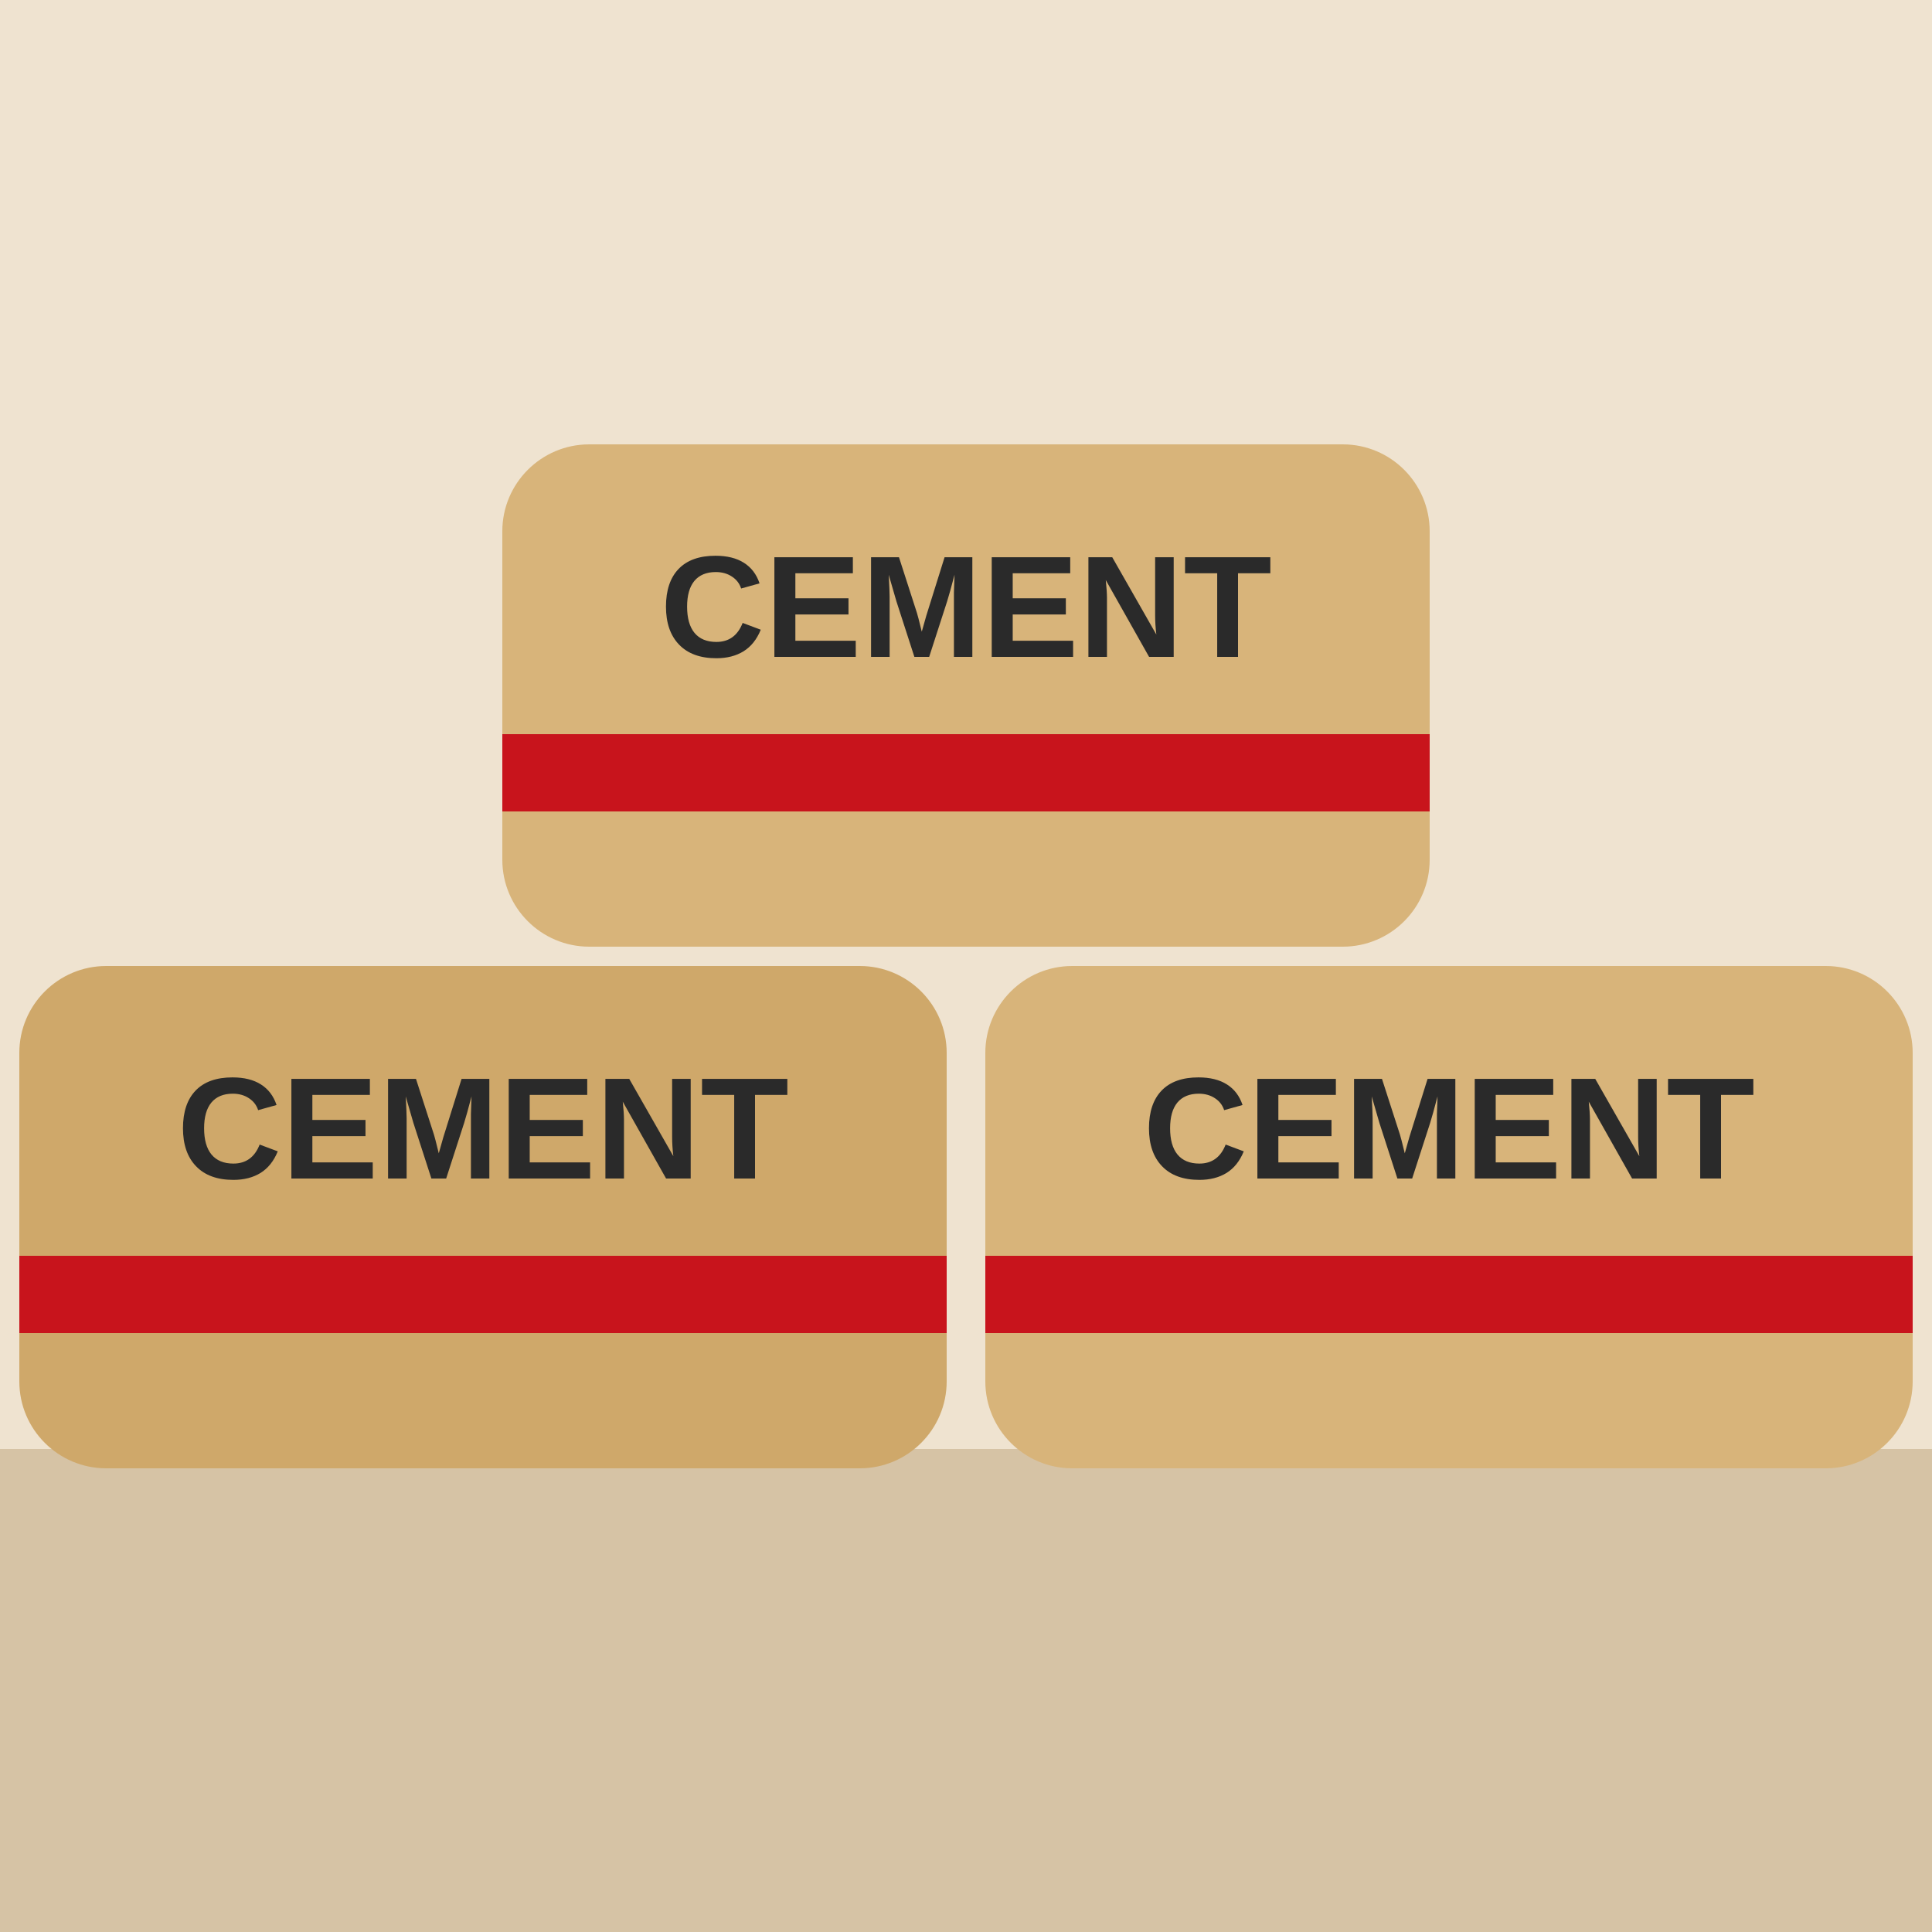
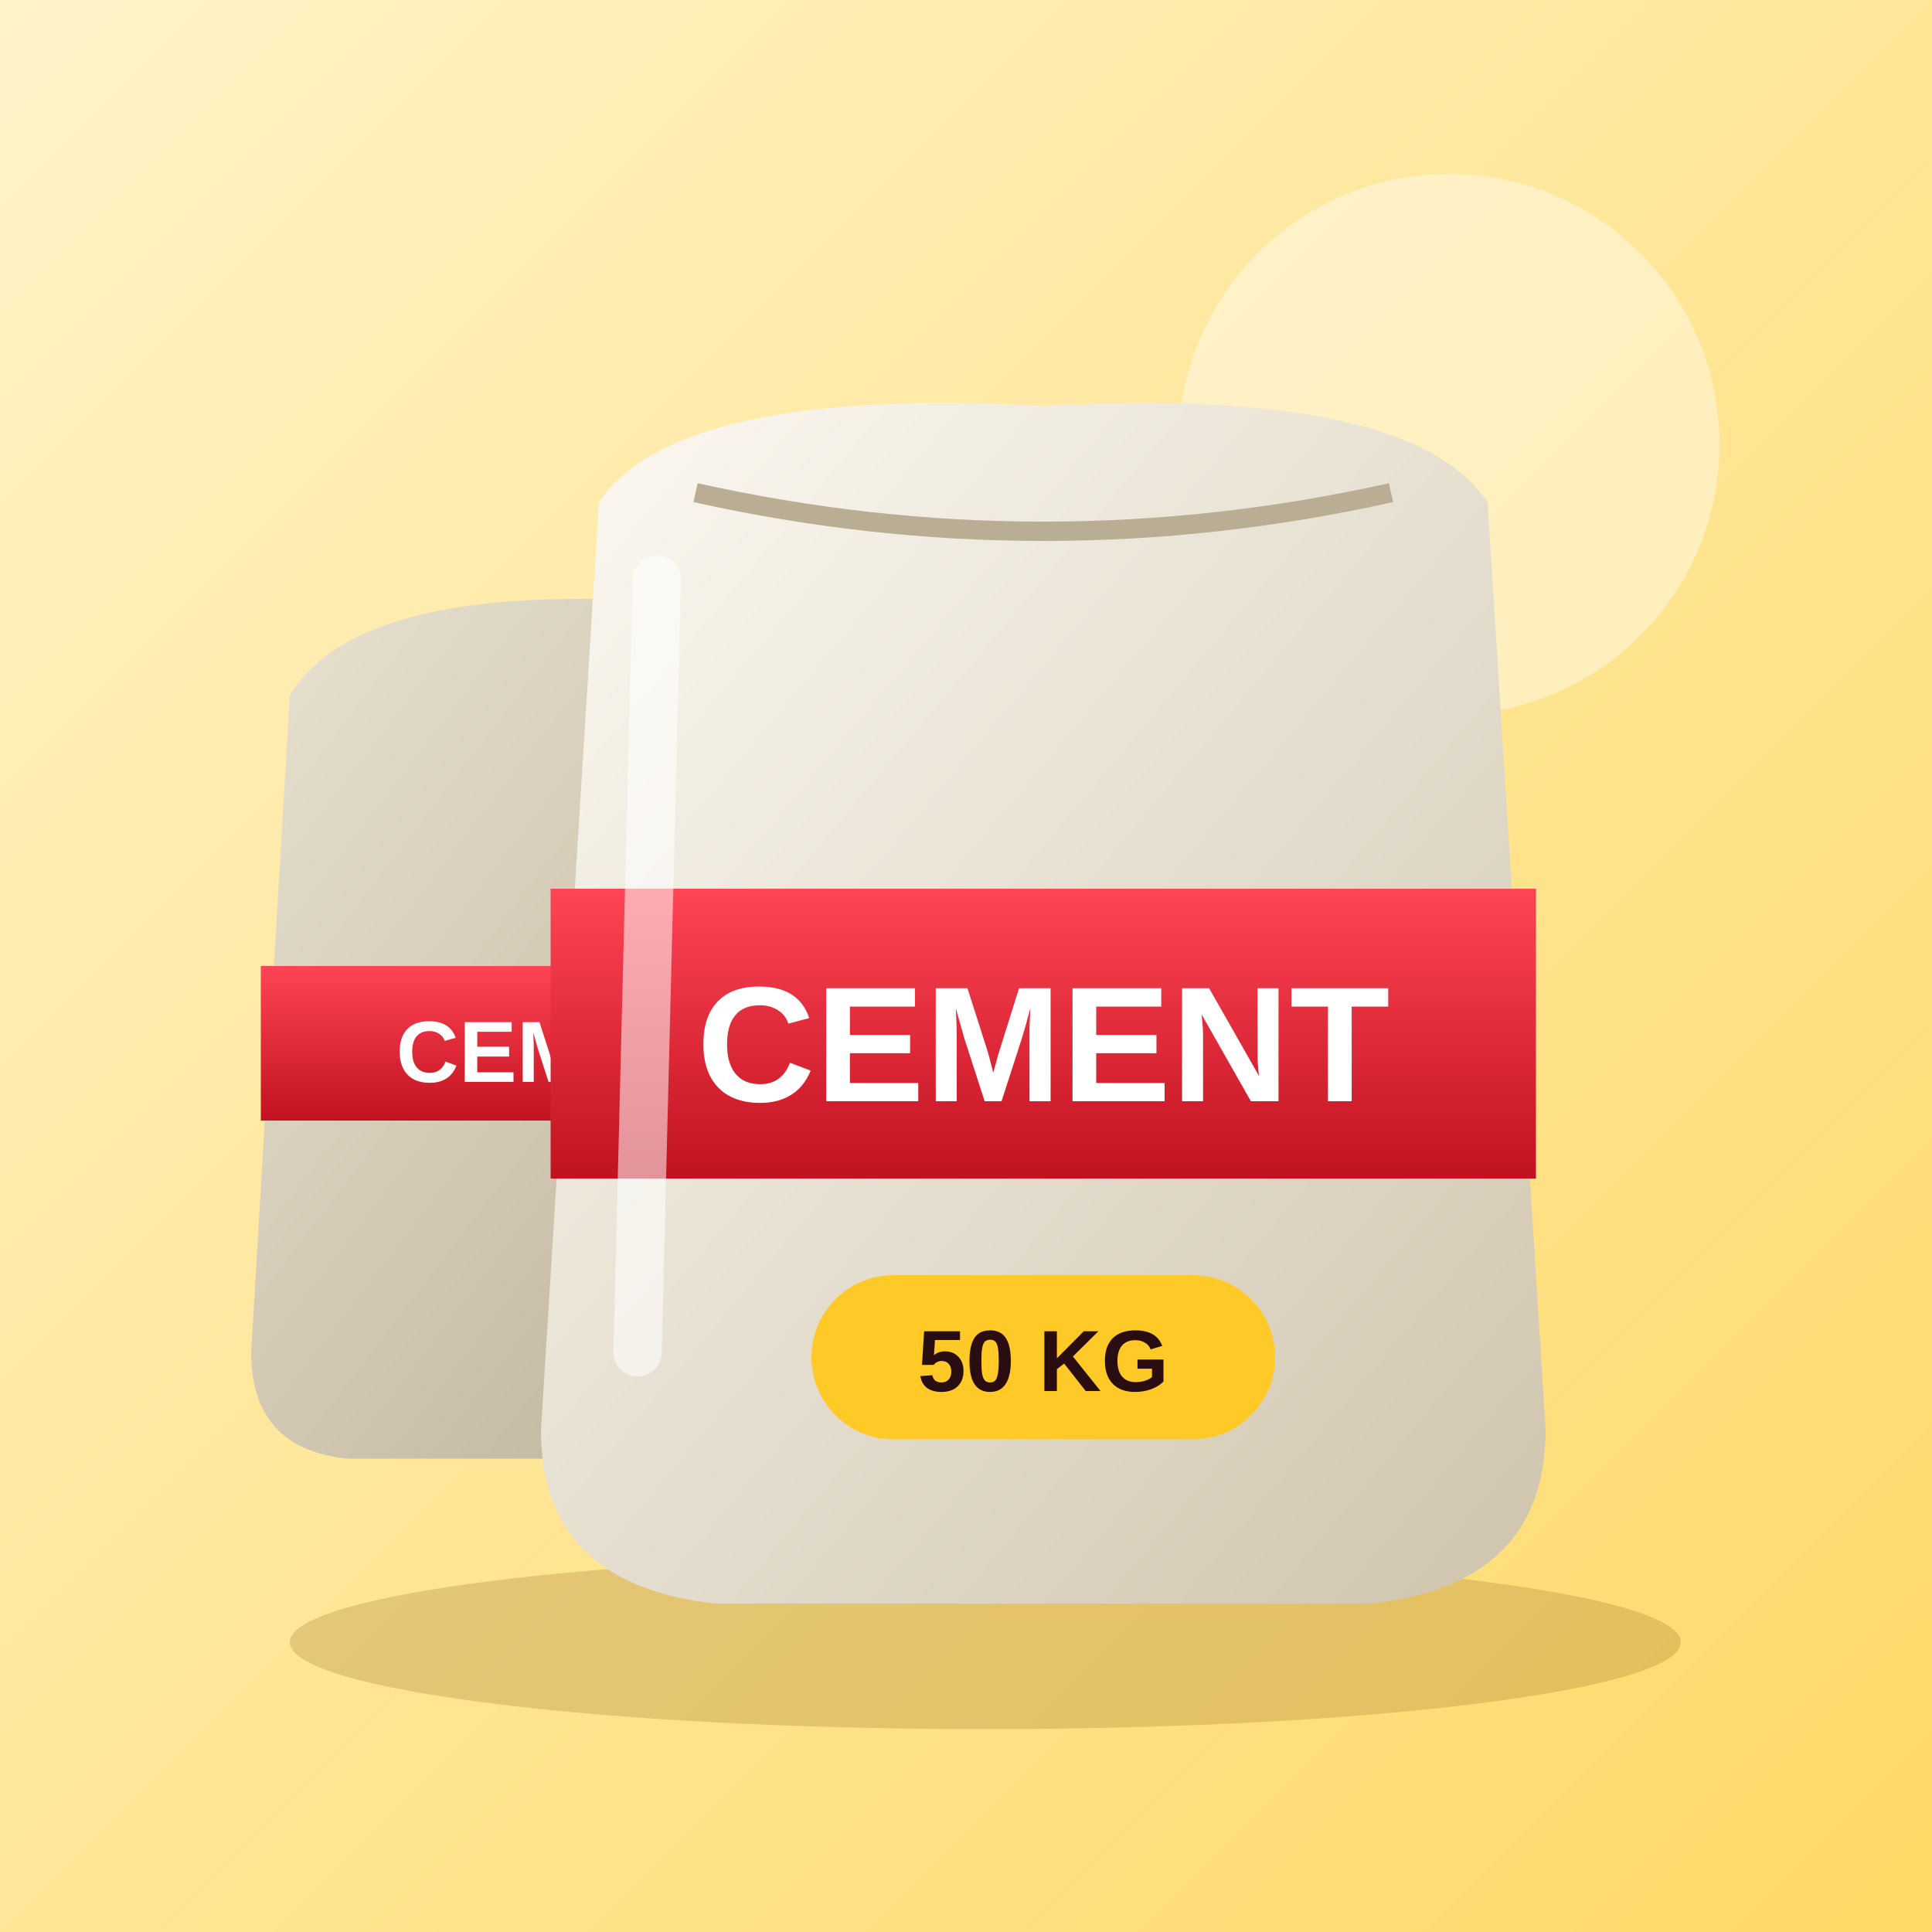
<svg xmlns="http://www.w3.org/2000/svg" viewBox="0 0 200 200">
-   <rect width="200" height="200" fill="#efe3d0" />
-   <rect y="150" width="200" height="50" fill="#d6c3a5" />
-   <g font-family="Arial Black,Arial,sans-serif" font-weight="900" font-size="15" text-anchor="middle" fill="#2a2a2a">
-     <rect x="52" y="46" width="96" height="52" rx="9" fill="#d8b47a" />
-     <rect x="52" y="76" width="96" height="8" fill="#c8141c" />
-     <text x="100" y="68">CEMENT</text>
-     <rect x="2" y="100" width="96" height="52" rx="9" fill="#cfa86a" />
-     <rect x="2" y="130" width="96" height="8" fill="#c8141c" />
-     <text x="50" y="122">CEMENT</text>
-     <rect x="102" y="100" width="96" height="52" rx="9" fill="#d8b47a" />
-     <rect x="102" y="130" width="96" height="8" fill="#c8141c" />
-     <text x="150" y="122">CEMENT</text>
-   </g>
+   <defs>
+     <linearGradient id="bg" x1="0" y1="0" x2="1" y2="1">
+       <stop offset="0" stop-color="#fff3c9" />
+       <stop offset="1" stop-color="#ffd966" />
+     </linearGradient>
+     <linearGradient id="bag" x1="0" y1="0" x2="1" y2="1">
+       <stop offset="0" stop-color="#fdfaf3" />
+       <stop offset="1" stop-color="#cfc4ad" />
+     </linearGradient>
+     <linearGradient id="bag2" x1="0" y1="0" x2="1" y2="1">
+       <stop offset="0" stop-color="#e9e2d2" />
+       <stop offset="1" stop-color="#b9ad94" />
+     </linearGradient>
+     <linearGradient id="band" x1="0" y1="0" x2="0" y2="1">
+       <stop offset="0" stop-color="#ff4455" />
+       <stop offset="1" stop-color="#c1121f" />
+     </linearGradient>
+   </defs>
+   <rect width="200" height="200" fill="url(#bg)" />
+   <circle cx="150" cy="46" r="28" fill="#fff" opacity=".4" />
+   <ellipse cx="102" cy="170" rx="72" ry="9" fill="#7a4a00" opacity=".2" />
+   <path d="M30 72Q36 62 60 62Q84 62 90 72L94 140Q94 150 84 151L36 151Q26 150 26 140Z" fill="url(#bag2)" />
+   <rect x="27" y="100" width="66" height="16" fill="url(#band)" />
+   <text x="60" y="112" text-anchor="middle" font-family="Arial Black,Arial,sans-serif" font-weight="900" font-size="9" fill="#fff">CEMENT</text>
+   <path d="M62 52Q70 40 108 42Q146 40 154 52L160 148Q160 164 142 166L74 166Q56 164 56 148Z" fill="url(#bag)" />
+   <path d="M72 51Q108 59 144 51" stroke="#b9ad94" stroke-width="2" fill="none" />
+   <rect x="57" y="92" width="102" height="30" fill="url(#band)" />
+   <text x="108" y="114" text-anchor="middle" font-family="Arial Black,Arial,sans-serif" font-weight="900" font-size="17" fill="#fff">CEMENT</text>
+   <rect x="84" y="132" width="48" height="17" rx="8.5" fill="#ffc928" />
+   <text x="108" y="144" text-anchor="middle" font-family="Arial Black,Arial,sans-serif" font-weight="900" font-size="9" fill="#2a0d10">50 KG</text>
+   <path d="M68 60L66 140" stroke="#fff" stroke-width="5" opacity=".55" stroke-linecap="round" />
</svg>
